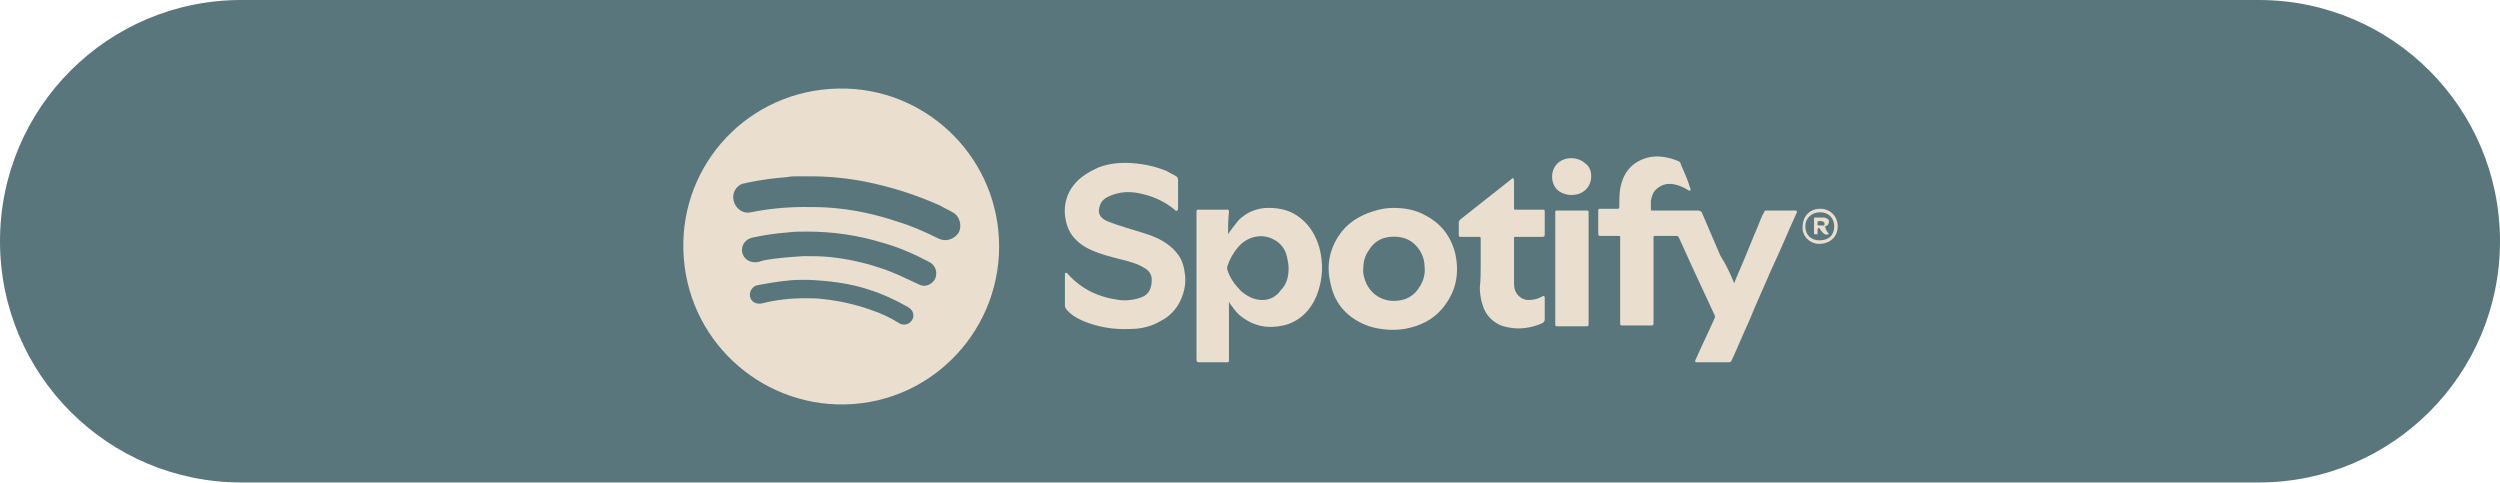
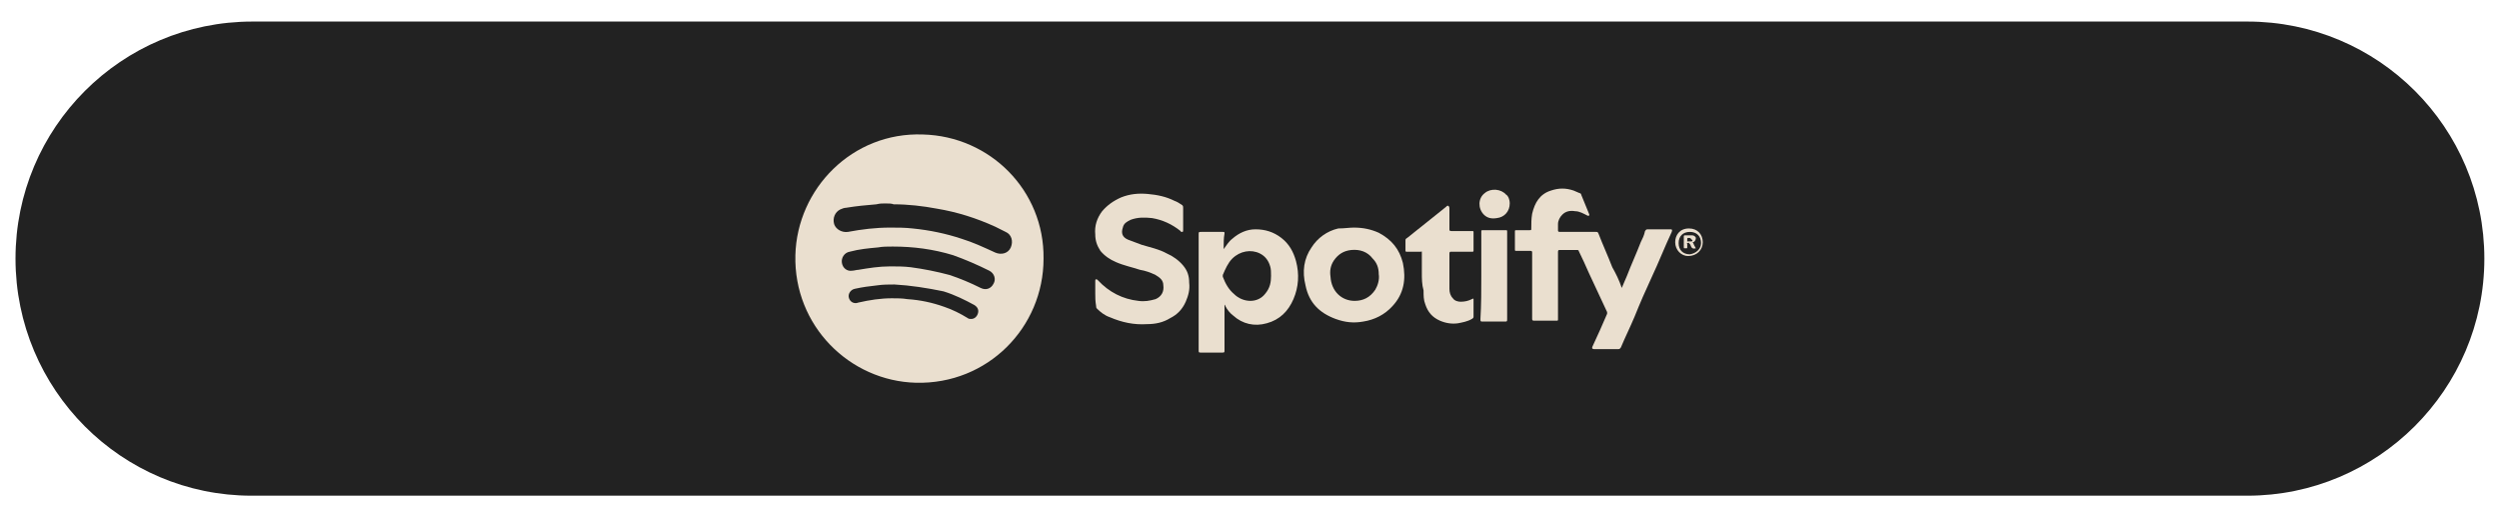
- <svg xmlns="http://www.w3.org/2000/svg" version="1.1" id="Layer_1" x="0px" y="0px" viewBox="0 0 285 55" style="enable-background:new 0 0 285 55;" xml:space="preserve">
+ <svg xmlns="http://www.w3.org/2000/svg" version="1.1" id="Layer_1" x="0px" y="0px" viewBox="0 0 290 60" style="enable-background:new 0 0 290 60;" xml:space="preserve">
  <style type="text/css">
- 	.st0{fill:#58767C;}
+ 	.st0{fill:#222222;}
	.st1{fill:#EADFCF;}
</style>
-   <path class="st0" d="M257.5,55h-230C12.3,55,0,42.7,0,27.5v0C0,12.3,12.3,0,27.5,0l230,0C272.7,0,285,12.3,285,27.5v0  C285,42.7,272.7,55,257.5,55z" />
  <g>
-     <path class="st1" d="M113.9,28.1c0,10-8.2,18.3-18.5,18c-9.6-0.3-17.7-8.2-17.5-18.5c0.2-9.7,8.2-17.8,18.6-17.5   C106.1,10.4,113.9,18.3,113.9,28.1z M90.9,20.1c-0.4,0-0.8,0-1.2,0.1c-1.5,0.1-2.9,0.3-4.4,0.6c-0.3,0.1-0.6,0.1-0.8,0.2   c-0.8,0.4-1.1,1.3-0.8,2.1c0.3,0.8,1.1,1.3,1.9,1.1c2-0.4,4-0.6,6.1-0.6c1.1,0,2.1,0,3.2,0.1c2.4,0.2,4.8,0.7,7.2,1.5   c1.7,0.5,3.3,1.2,4.9,2c0.8,0.4,1.8,0.1,2.3-0.7c0.4-0.8,0.1-1.9-0.7-2.3c-0.5-0.3-1-0.5-1.5-0.8c-2.7-1.2-5.5-2.1-8.5-2.7   c-2.1-0.4-4.1-0.6-6.2-0.6C91.8,20.1,91.3,20.1,90.9,20.1z M92,26.4c-0.7,0-1.5,0-2.2,0.1c-1.4,0.1-2.7,0.3-4.1,0.6   c-0.7,0.2-1.2,0.8-1.1,1.6c0.1,0.7,0.7,1.2,1.5,1.2c0.3,0,0.6-0.1,0.9-0.2c1.5-0.3,3.1-0.4,4.6-0.5c1,0,2,0,3,0.1   c1.9,0.2,3.8,0.6,5.6,1.2c1.6,0.5,3,1.2,4.5,1.9c0.7,0.4,1.5,0.1,1.9-0.6c0.3-0.7,0.1-1.5-0.6-1.9c-1.7-0.9-3.5-1.7-5.3-2.2   C97.8,26.8,94.9,26.4,92,26.4z M92.1,31.9c-0.9,0-1.7,0-2.4,0.1c-1.1,0.1-2.2,0.3-3.3,0.5c-0.6,0.1-1,0.7-0.9,1.3   c0.1,0.6,0.7,0.9,1.3,0.8c1.6-0.4,3.2-0.6,4.9-0.6c0.7,0,1.5,0,2.2,0.1c1.8,0.2,3.6,0.6,5.3,1.2c1.2,0.4,2.3,0.9,3.4,1.6   c0.2,0.1,0.3,0.1,0.5,0.1c0.5,0,0.9-0.4,1-0.8c0.1-0.5-0.1-0.9-0.6-1.2c-1.4-0.8-2.9-1.5-4.5-2C96.9,32.3,94.5,32,92.1,31.9z" />
-     <path class="st1" d="M197.7,32.3c0.2-0.6,0.5-1.2,0.7-1.7c0.7-1.6,1.3-3.2,2-4.8c0.2-0.5,0.4-1.1,0.7-1.6c0.1-0.2,0.1-0.2,0.3-0.2   c1.1,0,2.2,0,3.2,0c0.3,0,0.3,0.1,0.2,0.3c-1,2.2-1.9,4.4-2.9,6.5c-0.8,1.9-1.7,3.8-2.5,5.8c-0.7,1.5-1.3,3-2,4.5   c-0.1,0.2-0.2,0.2-0.4,0.2c-1.2,0-2.3,0-3.5,0c-0.3,0-0.3-0.1-0.2-0.3c0.7-1.6,1.5-3.2,2.2-4.8c0-0.1,0-0.2,0-0.2   c-0.9-1.9-1.7-3.7-2.6-5.6c-0.5-1.1-1-2.2-1.5-3.3c-0.1-0.1-0.1-0.2-0.2-0.2c-0.8,0-1.7,0-2.5,0c-0.2,0-0.2,0-0.2,0.2   c0,3.2,0,6.5,0,9.7c0,0.3,0,0.3-0.3,0.3c-1.1,0-2.1,0-3.2,0c-0.3,0-0.3,0-0.3-0.3c0-3.2,0-6.4,0-9.7c0-0.2,0-0.2-0.2-0.2   c-0.7,0-1.3,0-2,0c-0.2,0-0.3,0-0.3-0.3c0-0.8,0-1.7,0-2.5c0-0.3,0-0.3,0.3-0.3c0.6,0,1.3,0,1.9,0c0.2,0,0.2-0.1,0.2-0.2   c0-0.7,0-1.4,0.1-2.1c0.3-1.6,1.1-2.8,2.7-3.4c1.1-0.4,2.1-0.3,3.2,0c0.3,0.1,0.6,0.2,0.8,0.3c0.1,0.1,0.2,0.1,0.2,0.3   c0.4,0.9,0.8,1.8,1.1,2.8c0,0.1,0.1,0.1,0,0.2c-0.1,0.1-0.2,0-0.2,0c-0.5-0.3-1.1-0.6-1.7-0.7c-0.7-0.1-1.3,0-1.9,0.5   c-0.4,0.3-0.6,0.8-0.7,1.4c0,0.3,0,0.6,0,0.9c0,0.2,0,0.2,0.2,0.2c1.7,0,3.5,0,5.2,0c0.2,0,0.3,0.1,0.4,0.2   c0.7,1.6,1.4,3.3,2.1,4.9C196.8,30.2,197.3,31.3,197.7,32.3z" />
-     <path class="st1" d="M140,26.7c0.4-0.6,0.8-1.1,1.2-1.6c0.9-0.9,2.1-1.4,3.4-1.4c1.4,0,2.6,0.3,3.7,1.2c1.1,0.9,1.7,2,2.1,3.3   c0.5,1.9,0.4,3.7-0.3,5.5c-0.7,1.7-2,3-3.8,3.4c-1.8,0.4-3.4,0.1-4.9-1.1c-0.5-0.4-0.8-0.9-1.2-1.4c0-0.1-0.1-0.2-0.1-0.2   c0,0.1,0,0.1,0,0.2c0,2.1,0,4.2,0,6.4c0,0.3,0,0.3-0.3,0.3c-1,0-2,0-3,0c-0.3,0-0.4,0-0.4-0.4c0-5.6,0-11.2,0-16.7   c0-0.3,0-0.3,0.3-0.3c1,0,2.1,0,3.1,0c0.3,0,0.3,0,0.3,0.3C140,25.1,140,25.9,140,26.7z M146.9,30.6c0-0.5-0.1-0.9-0.2-1.4   c-0.2-0.8-0.7-1.5-1.5-1.9c-1.3-0.7-2.9-0.4-4,0.8c-0.6,0.7-1,1.4-1.3,2.3c0,0.1,0,0.2,0,0.3c0.3,1,0.9,1.8,1.6,2.5   c0.7,0.6,1.5,1,2.4,1c0.9,0,1.6-0.4,2.1-1.1C146.7,32.4,146.9,31.5,146.9,30.6z" />
-     <path class="st1" d="M121.4,33.1c0-0.6,0-1.2,0-1.8c0-0.1,0-0.2,0.1-0.2c0.1,0,0.2,0,0.2,0.1c1.6,1.8,3.6,2.7,5.9,3   c0.8,0.1,1.7,0,2.5-0.3c0.9-0.3,1.2-1.1,1.2-2c0-0.8-0.5-1.2-1.1-1.5c-0.7-0.4-1.5-0.6-2.3-0.8c-1.2-0.3-2.4-0.6-3.5-1.1   c-0.9-0.4-1.6-0.9-2.2-1.7c-0.5-0.7-0.7-1.5-0.8-2.3c-0.1-1.2,0.2-2.4,1-3.4c0.7-0.9,1.7-1.5,2.8-2c1.3-0.5,2.6-0.6,3.9-0.5   c1.4,0.1,2.7,0.4,3.9,0.9c0.4,0.2,0.7,0.4,1.1,0.6c0.1,0.1,0.2,0.2,0.2,0.4c0,1.1,0,2.1,0,3.2c0,0.1,0,0.2-0.1,0.3   c-0.1,0.1-0.2,0-0.3-0.1c-1.2-1-2.6-1.6-4.2-1.9c-1.1-0.2-2.1-0.1-3.1,0.3c-0.5,0.2-1,0.5-1.2,1.1c-0.3,0.8-0.1,1.4,0.8,1.8   c0.7,0.3,1.4,0.5,2,0.7c1.2,0.4,2.5,0.7,3.6,1.2c0.9,0.4,1.8,1,2.4,1.8c0.6,0.7,0.8,1.6,0.9,2.5c0.1,1-0.1,1.9-0.5,2.8   c-0.5,1.1-1.3,1.9-2.3,2.4c-1,0.6-2.2,0.9-3.4,0.9c-1.9,0.1-3.7-0.2-5.4-0.9c-0.7-0.3-1.4-0.7-1.9-1.3c-0.1-0.1-0.2-0.3-0.2-0.4   C121.4,34.3,121.4,33.7,121.4,33.1z" />
-     <path class="st1" d="M158.8,23.7c1.3,0,2.5,0.2,3.6,0.8c1.8,0.9,3,2.4,3.5,4.4c0.5,2.3,0.1,4.4-1.5,6.3c-1.1,1.3-2.6,2-4.3,2.3   c-1.3,0.2-2.7,0.1-4-0.3c-2.3-0.8-3.9-2.4-4.4-4.8c-0.5-2-0.2-3.8,0.9-5.5c0.9-1.4,2.3-2.3,3.9-2.8   C157.4,23.8,158.2,23.7,158.8,23.7z M158.9,34.3c1.3,0,2.3-0.5,3-1.7c0.4-0.7,0.6-1.4,0.5-2.2c0-0.8-0.3-1.6-0.8-2.2   c-0.8-1-1.9-1.3-3.1-1.2c-1.1,0.1-1.9,0.6-2.5,1.6c-0.5,0.7-0.6,1.5-0.6,2.4C155.6,32.9,157,34.3,158.9,34.3z" />
-     <path class="st1" d="M168.8,30.1c0-1,0-1.9,0-2.9c0-0.1,0-0.2-0.2-0.2c-0.7,0-1.3,0-2,0c-0.3,0-0.3,0-0.3-0.3c0-0.4,0-0.9,0-1.3   c0-0.2,0.1-0.3,0.2-0.4c1.9-1.5,3.8-3,5.7-4.5c0.1-0.1,0.2-0.2,0.3-0.2c0.1,0.1,0.1,0.3,0.1,0.4c0,1,0,2,0,3c0,0.2,0,0.2,0.2,0.2   c1,0,2,0,3,0c0.3,0,0.3,0,0.3,0.3c0,0.8,0,1.6,0,2.5c0,0.2,0,0.3-0.3,0.3c-1,0-2,0-3,0c-0.2,0-0.2,0-0.2,0.2c0,1.7,0,3.4,0,5.1   c0,0.5,0.1,1,0.5,1.4c0.3,0.3,0.7,0.5,1.1,0.5c0.6,0,1.1-0.1,1.6-0.4c0.2-0.1,0.3-0.1,0.3,0.2c0,0.8,0,1.6,0,2.4   c0,0.2-0.1,0.3-0.2,0.4c-0.6,0.3-1.3,0.5-2.1,0.6c-0.9,0.1-1.8,0-2.7-0.3c-1.1-0.5-1.8-1.3-2.1-2.4c-0.2-0.6-0.3-1.3-0.3-1.9   C168.8,31.9,168.8,31,168.8,30.1z" />
-     <path class="st1" d="M177.3,30.6c0-2.1,0-4.2,0-6.3c0-0.3,0-0.3,0.3-0.3c1.1,0,2.1,0,3.2,0c0.3,0,0.3,0,0.3,0.3c0,0.8,0,1.6,0,2.4   c0,3.4,0,6.7,0,10.1c0,0.4,0,0.4-0.4,0.4c-1,0-2.1,0-3.1,0c-0.3,0-0.3,0-0.3-0.3C177.3,34.8,177.3,32.7,177.3,30.6z" />
-     <path class="st1" d="M181.4,20.1c0,1.1-0.8,2-1.9,2.1c-0.7,0.1-1.4-0.1-1.9-0.5c-0.9-0.8-0.9-2.4,0.1-3.2c0.9-0.7,2.3-0.6,3.1,0.2   C181.2,19,181.4,19.5,181.4,20.1z" />
-     <path class="st1" d="M205.5,25.8c0-1,0.7-2,2-2c1.2,0,2,0.9,2,2c0,1.2-0.9,2-2.1,2C206.3,27.8,205.4,26.9,205.5,25.8z M209.1,25.8   c0-1-0.7-1.6-1.6-1.6c-1,0-1.7,0.7-1.7,1.6c0,1,0.7,1.6,1.6,1.6C208.5,27.4,209.1,26.8,209.1,25.8z" />
-     <path class="st1" d="M208.5,26.7C208.5,26.7,208.5,26.7,208.5,26.7c-0.4,0.1-0.6,0-0.8-0.3c-0.1-0.1-0.2-0.2-0.2-0.3   c-0.1-0.1-0.1-0.1-0.2-0.1c-0.1,0,0,0.1-0.1,0.1c0,0.2,0,0.3,0,0.5c0,0.1,0,0.2-0.1,0.1c-0.1,0-0.1,0-0.2,0c-0.1,0-0.1,0-0.1-0.1   c0-0.6,0-1.1,0-1.7c0-0.1,0-0.1,0.1-0.1c0.4,0,0.7,0,1.1,0c0.3,0.1,0.5,0.2,0.5,0.4c0,0.3-0.1,0.5-0.4,0.6c-0.1,0-0.1,0.1,0,0.1   C208.1,26.2,208.3,26.4,208.5,26.7z M207.5,25.2c-0.3,0-0.3,0-0.3,0.3c0,0,0,0.1,0,0.1c0,0,0,0.1,0.1,0.1c0.2,0,0.4,0,0.6,0   c0.1,0,0.1-0.1,0.1-0.2c0-0.1,0-0.1-0.1-0.2C207.7,25.2,207.6,25.2,207.5,25.2z" />
+     <path class="st0" d="M260.8,57.5H29.2C14.1,57.5,1.8,45.2,1.8,30v0c0-15.2,12.3-27.5,27.5-27.5h231.5c15.2,0,27.5,12.3,27.5,27.5v0   C288.3,45.2,275.9,57.5,260.8,57.5z" />
+     <g>
+       <path class="st1" d="M121.1,30c0,8-6.5,14.6-14.8,14.4c-7.7-0.2-14.2-6.6-14-14.8c0.2-7.7,6.6-14.3,14.8-14    C114.9,15.8,121.2,22.1,121.1,30z M102.7,23.6c-0.3,0-0.6,0-1,0.1c-1.2,0.1-2.3,0.2-3.5,0.4c-0.2,0-0.5,0.1-0.7,0.2    c-0.6,0.3-0.9,1-0.7,1.7c0.2,0.6,0.9,1,1.6,0.9c1.6-0.3,3.2-0.5,4.9-0.5c0.9,0,1.7,0,2.6,0.1c2,0.2,3.9,0.6,5.7,1.2    c1.3,0.4,2.6,1,3.9,1.6c0.7,0.3,1.5,0.1,1.8-0.6c0.3-0.7,0.1-1.5-0.6-1.8c-0.4-0.2-0.8-0.4-1.2-0.6c-2.2-1-4.4-1.7-6.8-2.1    c-1.6-0.3-3.3-0.5-5-0.5C103.5,23.6,103.1,23.6,102.7,23.6z M103.6,28.6c-0.6,0-1.2,0-1.7,0.1c-1.1,0.1-2.2,0.2-3.3,0.5    c-0.6,0.1-1,0.7-0.9,1.3c0.1,0.6,0.6,1,1.2,0.9c0.2,0,0.5-0.1,0.7-0.1c1.2-0.2,2.4-0.4,3.7-0.4c0.8,0,1.6,0,2.4,0.1    c1.5,0.2,3,0.5,4.5,0.9c1.2,0.4,2.4,0.9,3.6,1.5c0.6,0.3,1.2,0.1,1.5-0.5c0.3-0.5,0.1-1.2-0.5-1.5c-1.4-0.7-2.8-1.3-4.2-1.8    C108.3,28.9,106,28.6,103.6,28.6z M103.8,33c-0.7,0-1.3,0-2,0.1c-0.9,0.1-1.7,0.2-2.6,0.4c-0.5,0.1-0.8,0.6-0.7,1    c0.1,0.5,0.6,0.8,1.1,0.6c1.3-0.3,2.6-0.5,3.9-0.5c0.6,0,1.2,0,1.8,0.1c1.5,0.1,2.9,0.4,4.3,0.9c0.9,0.3,1.9,0.8,2.7,1.3    c0.1,0.1,0.3,0.1,0.4,0.1c0.4,0,0.7-0.3,0.8-0.7c0.1-0.4-0.1-0.7-0.4-0.9c-1.1-0.6-2.3-1.2-3.6-1.6    C107.6,33.4,105.6,33.1,103.8,33z" />
+       <path class="st1" d="M188.2,33.4c0.2-0.5,0.4-0.9,0.6-1.4c0.5-1.3,1.1-2.6,1.6-3.9c0.2-0.4,0.4-0.8,0.5-1.3    c0.1-0.1,0.1-0.2,0.3-0.2c0.9,0,1.7,0,2.6,0c0.2,0,0.3,0,0.2,0.3c-0.8,1.7-1.5,3.5-2.3,5.2c-0.7,1.5-1.4,3.1-2,4.6    c-0.5,1.2-1.1,2.4-1.6,3.6c-0.1,0.1-0.1,0.2-0.3,0.2c-0.9,0-1.8,0-2.8,0c-0.2,0-0.3-0.1-0.2-0.3c0.6-1.3,1.2-2.6,1.7-3.8    c0-0.1,0-0.1,0-0.2c-0.7-1.5-1.4-3-2.1-4.5c-0.4-0.9-0.8-1.8-1.2-2.6c0-0.1-0.1-0.1-0.2-0.1c-0.7,0-1.4,0-2,0    c-0.1,0-0.2,0-0.2,0.2c0,2.6,0,5.2,0,7.8c0,0.2,0,0.2-0.2,0.2c-0.8,0-1.7,0-2.5,0c-0.2,0-0.3,0-0.3-0.2c0-2.6,0-5.2,0-7.7    c0-0.1,0-0.2-0.2-0.2c-0.5,0-1,0-1.6,0c-0.2,0-0.2,0-0.2-0.2c0-0.7,0-1.3,0-2c0-0.2,0-0.2,0.2-0.2c0.5,0,1,0,1.5,0    c0.2,0,0.2,0,0.2-0.2c0-0.6,0-1.1,0.1-1.7c0.3-1.3,0.9-2.3,2.2-2.7c0.9-0.3,1.7-0.3,2.6,0c0.2,0.1,0.5,0.2,0.7,0.3    c0.1,0,0.2,0.1,0.2,0.2c0.3,0.7,0.6,1.5,0.9,2.2c0,0.1,0.1,0.1,0,0.2c-0.1,0.1-0.1,0-0.2,0c-0.4-0.2-0.9-0.5-1.4-0.5    c-0.6-0.1-1.1,0-1.5,0.4c-0.3,0.3-0.5,0.7-0.5,1.1c0,0.2,0,0.5,0,0.7c0,0.1,0,0.2,0.2,0.2c1.4,0,2.8,0,4.2,0c0.2,0,0.2,0,0.3,0.2    c0.5,1.3,1.1,2.6,1.6,3.9C187.5,31.7,187.9,32.5,188.2,33.4z" />
+       <path class="st1" d="M142,28.9c0.3-0.4,0.6-0.9,1-1.2c0.8-0.7,1.7-1.1,2.7-1.1c1.1,0,2.1,0.3,3,1c0.9,0.7,1.4,1.6,1.7,2.7    c0.4,1.5,0.3,3-0.3,4.4c-0.6,1.4-1.6,2.4-3.1,2.8c-1.4,0.4-2.8,0.1-3.9-0.9c-0.4-0.3-0.7-0.7-0.9-1.1c0-0.1-0.1-0.1-0.1-0.2    c0,0.1,0,0.1,0,0.2c0,1.7,0,3.4,0,5.1c0,0.3,0,0.3-0.3,0.3c-0.8,0-1.6,0-2.4,0c-0.3,0-0.3,0-0.3-0.3c0-4.5,0-8.9,0-13.4    c0-0.3,0-0.3,0.3-0.3c0.8,0,1.7,0,2.5,0c0.2,0,0.2,0,0.2,0.2C142,27.6,142,28.2,142,28.9z M147.5,32c0-0.4,0-0.8-0.1-1.1    c-0.2-0.7-0.6-1.2-1.2-1.5c-1-0.5-2.3-0.3-3.2,0.6c-0.5,0.5-0.8,1.2-1.1,1.9c0,0.1,0,0.1,0,0.2c0.3,0.8,0.7,1.5,1.3,2    c0.5,0.5,1.2,0.8,1.9,0.8c0.7,0,1.3-0.3,1.7-0.8C147.4,33.4,147.5,32.7,147.5,32z" />
+       <path class="st1" d="M127.1,34c0-0.5,0-1,0-1.4c0-0.1,0-0.2,0.1-0.2c0.1,0,0.1,0,0.2,0.1c1.3,1.4,2.9,2.2,4.7,2.4    c0.7,0.1,1.3,0,2-0.2c0.7-0.3,1-0.9,0.9-1.6c0-0.6-0.4-0.9-0.9-1.2c-0.6-0.3-1.2-0.5-1.8-0.6c-0.9-0.3-1.9-0.5-2.8-0.9    c-0.7-0.3-1.3-0.7-1.8-1.3c-0.4-0.6-0.6-1.2-0.6-1.9c-0.1-1,0.2-1.9,0.8-2.7c0.6-0.7,1.3-1.2,2.2-1.6c1-0.4,2-0.5,3.1-0.4    c1.1,0.1,2.1,0.3,3.1,0.8c0.3,0.1,0.6,0.3,0.9,0.5c0.1,0.1,0.1,0.2,0.1,0.3c0,0.9,0,1.7,0,2.6c0,0.1,0,0.2-0.1,0.2    c-0.1,0-0.2,0-0.2-0.1c-1-0.8-2.1-1.3-3.3-1.5c-0.9-0.1-1.7-0.1-2.5,0.2c-0.4,0.2-0.8,0.4-0.9,0.9c-0.2,0.6-0.1,1.1,0.6,1.4    c0.5,0.2,1.1,0.4,1.6,0.6c1,0.3,2,0.5,2.9,1c0.7,0.3,1.4,0.8,1.9,1.4c0.5,0.6,0.7,1.2,0.7,2c0.1,0.8-0.1,1.5-0.4,2.2    c-0.4,0.9-1,1.5-1.8,1.9c-0.8,0.5-1.7,0.7-2.7,0.7c-1.5,0.1-2.9-0.2-4.3-0.8c-0.6-0.2-1.1-0.6-1.5-1c-0.1-0.1-0.1-0.2-0.1-0.3    C127.1,34.9,127.1,34.5,127.1,34z" />
+       <path class="st1" d="M157.1,26.4c1.1,0,2,0.2,2.9,0.6c1.5,0.8,2.4,1.9,2.8,3.5c0.4,1.9,0.1,3.6-1.2,5c-0.9,1-2.1,1.6-3.4,1.8    c-1.1,0.2-2.1,0.1-3.2-0.3c-1.9-0.7-3.1-1.9-3.5-3.9c-0.4-1.6-0.2-3.1,0.7-4.4c0.7-1.1,1.8-1.9,3.1-2.2    C156,26.5,156.6,26.4,157.1,26.4z M157.2,34.9c1,0,1.8-0.4,2.4-1.3c0.3-0.5,0.5-1.2,0.4-1.8c0-0.7-0.2-1.3-0.7-1.8    c-0.6-0.8-1.5-1.1-2.5-1c-0.9,0.1-1.5,0.5-2,1.2c-0.4,0.6-0.5,1.2-0.4,1.9C154.5,33.8,155.7,34.9,157.2,34.9z" />
+       <path class="st1" d="M165,31.6c0-0.8,0-1.6,0-2.3c0-0.1,0-0.2-0.1-0.1c-0.5,0-1.1,0-1.6,0c-0.2,0-0.2,0-0.2-0.2c0-0.4,0-0.7,0-1.1    c0-0.1,0-0.2,0.2-0.3c1.5-1.2,3-2.4,4.5-3.6c0.1-0.1,0.2-0.2,0.3-0.1c0.1,0.1,0.1,0.2,0.1,0.3c0,0.8,0,1.6,0,2.4    c0,0.1,0,0.2,0.2,0.2c0.8,0,1.6,0,2.4,0c0.2,0,0.2,0,0.2,0.2c0,0.7,0,1.3,0,2c0,0.2,0,0.2-0.2,0.2c-0.8,0-1.6,0-2.4,0    c-0.1,0-0.2,0-0.2,0.2c0,1.4,0,2.7,0,4.1c0,0.4,0.1,0.8,0.4,1.1c0.2,0.3,0.6,0.4,0.9,0.4c0.5,0,0.9-0.1,1.3-0.3    c0.2-0.1,0.2-0.1,0.2,0.1c0,0.6,0,1.3,0,1.9c0,0.1,0,0.2-0.2,0.3c-0.5,0.3-1.1,0.4-1.6,0.5c-0.7,0.1-1.4,0-2.1-0.3    c-0.9-0.4-1.4-1-1.7-1.9c-0.2-0.5-0.2-1-0.2-1.6C165,33,165,32.3,165,31.6z" />
+       <path class="st1" d="M171.9,32c0-1.7,0-3.4,0-5.1c0-0.2,0-0.2,0.2-0.2c0.9,0,1.7,0,2.6,0c0.2,0,0.2,0,0.2,0.2c0,0.7,0,1.3,0,2    c0,2.7,0,5.4,0,8.1c0,0.3,0,0.3-0.3,0.3c-0.8,0-1.7,0-2.5,0c-0.3,0-0.3,0-0.3-0.3C171.9,35.3,171.9,33.7,171.9,32z" />
+       <path class="st1" d="M175.2,23.6c0,0.9-0.6,1.6-1.5,1.7c-0.6,0.1-1.1,0-1.5-0.4c-0.7-0.7-0.7-1.9,0.1-2.5c0.7-0.6,1.9-0.5,2.5,0.2    C175,22.7,175.2,23.1,175.2,23.6z" />
+       <path class="st1" d="M194.4,28.1c0-0.8,0.5-1.6,1.6-1.6c1,0,1.6,0.7,1.6,1.6c0,0.9-0.7,1.6-1.7,1.6    C195.1,29.7,194.4,29,194.4,28.1z M197.4,28.2c0-0.8-0.5-1.3-1.3-1.3c-0.8,0-1.3,0.5-1.3,1.3c0,0.8,0.5,1.3,1.3,1.3    C196.8,29.4,197.4,28.9,197.4,28.2z" />
+       <path class="st1" d="M196.8,28.8C196.8,28.8,196.8,28.8,196.8,28.8c-0.3,0.1-0.5,0-0.6-0.3c0-0.1-0.1-0.2-0.2-0.3    c0-0.1-0.1,0-0.2,0c-0.1,0,0,0.1,0,0.1c0,0.1,0,0.2,0,0.4c0,0.1,0,0.1-0.1,0.1c-0.1,0-0.1,0-0.2,0c-0.1,0-0.1,0-0.1-0.1    c0-0.4,0-0.9,0-1.3c0,0,0-0.1,0.1-0.1c0.3,0,0.6,0,0.9,0c0.2,0,0.4,0.2,0.4,0.3c0,0.2-0.1,0.4-0.3,0.5c-0.1,0-0.1,0.1,0,0.1    C196.6,28.5,196.7,28.6,196.8,28.8z M196,27.6c-0.2,0-0.2,0-0.2,0.2c0,0,0,0,0,0.1c0,0,0,0.1,0,0.1c0.2,0,0.3,0,0.5,0    c0.1,0,0.1-0.1,0.1-0.1c0-0.1,0-0.1-0.1-0.1C196.2,27.6,196.1,27.6,196,27.6z" />
+     </g>
  </g>
</svg>
